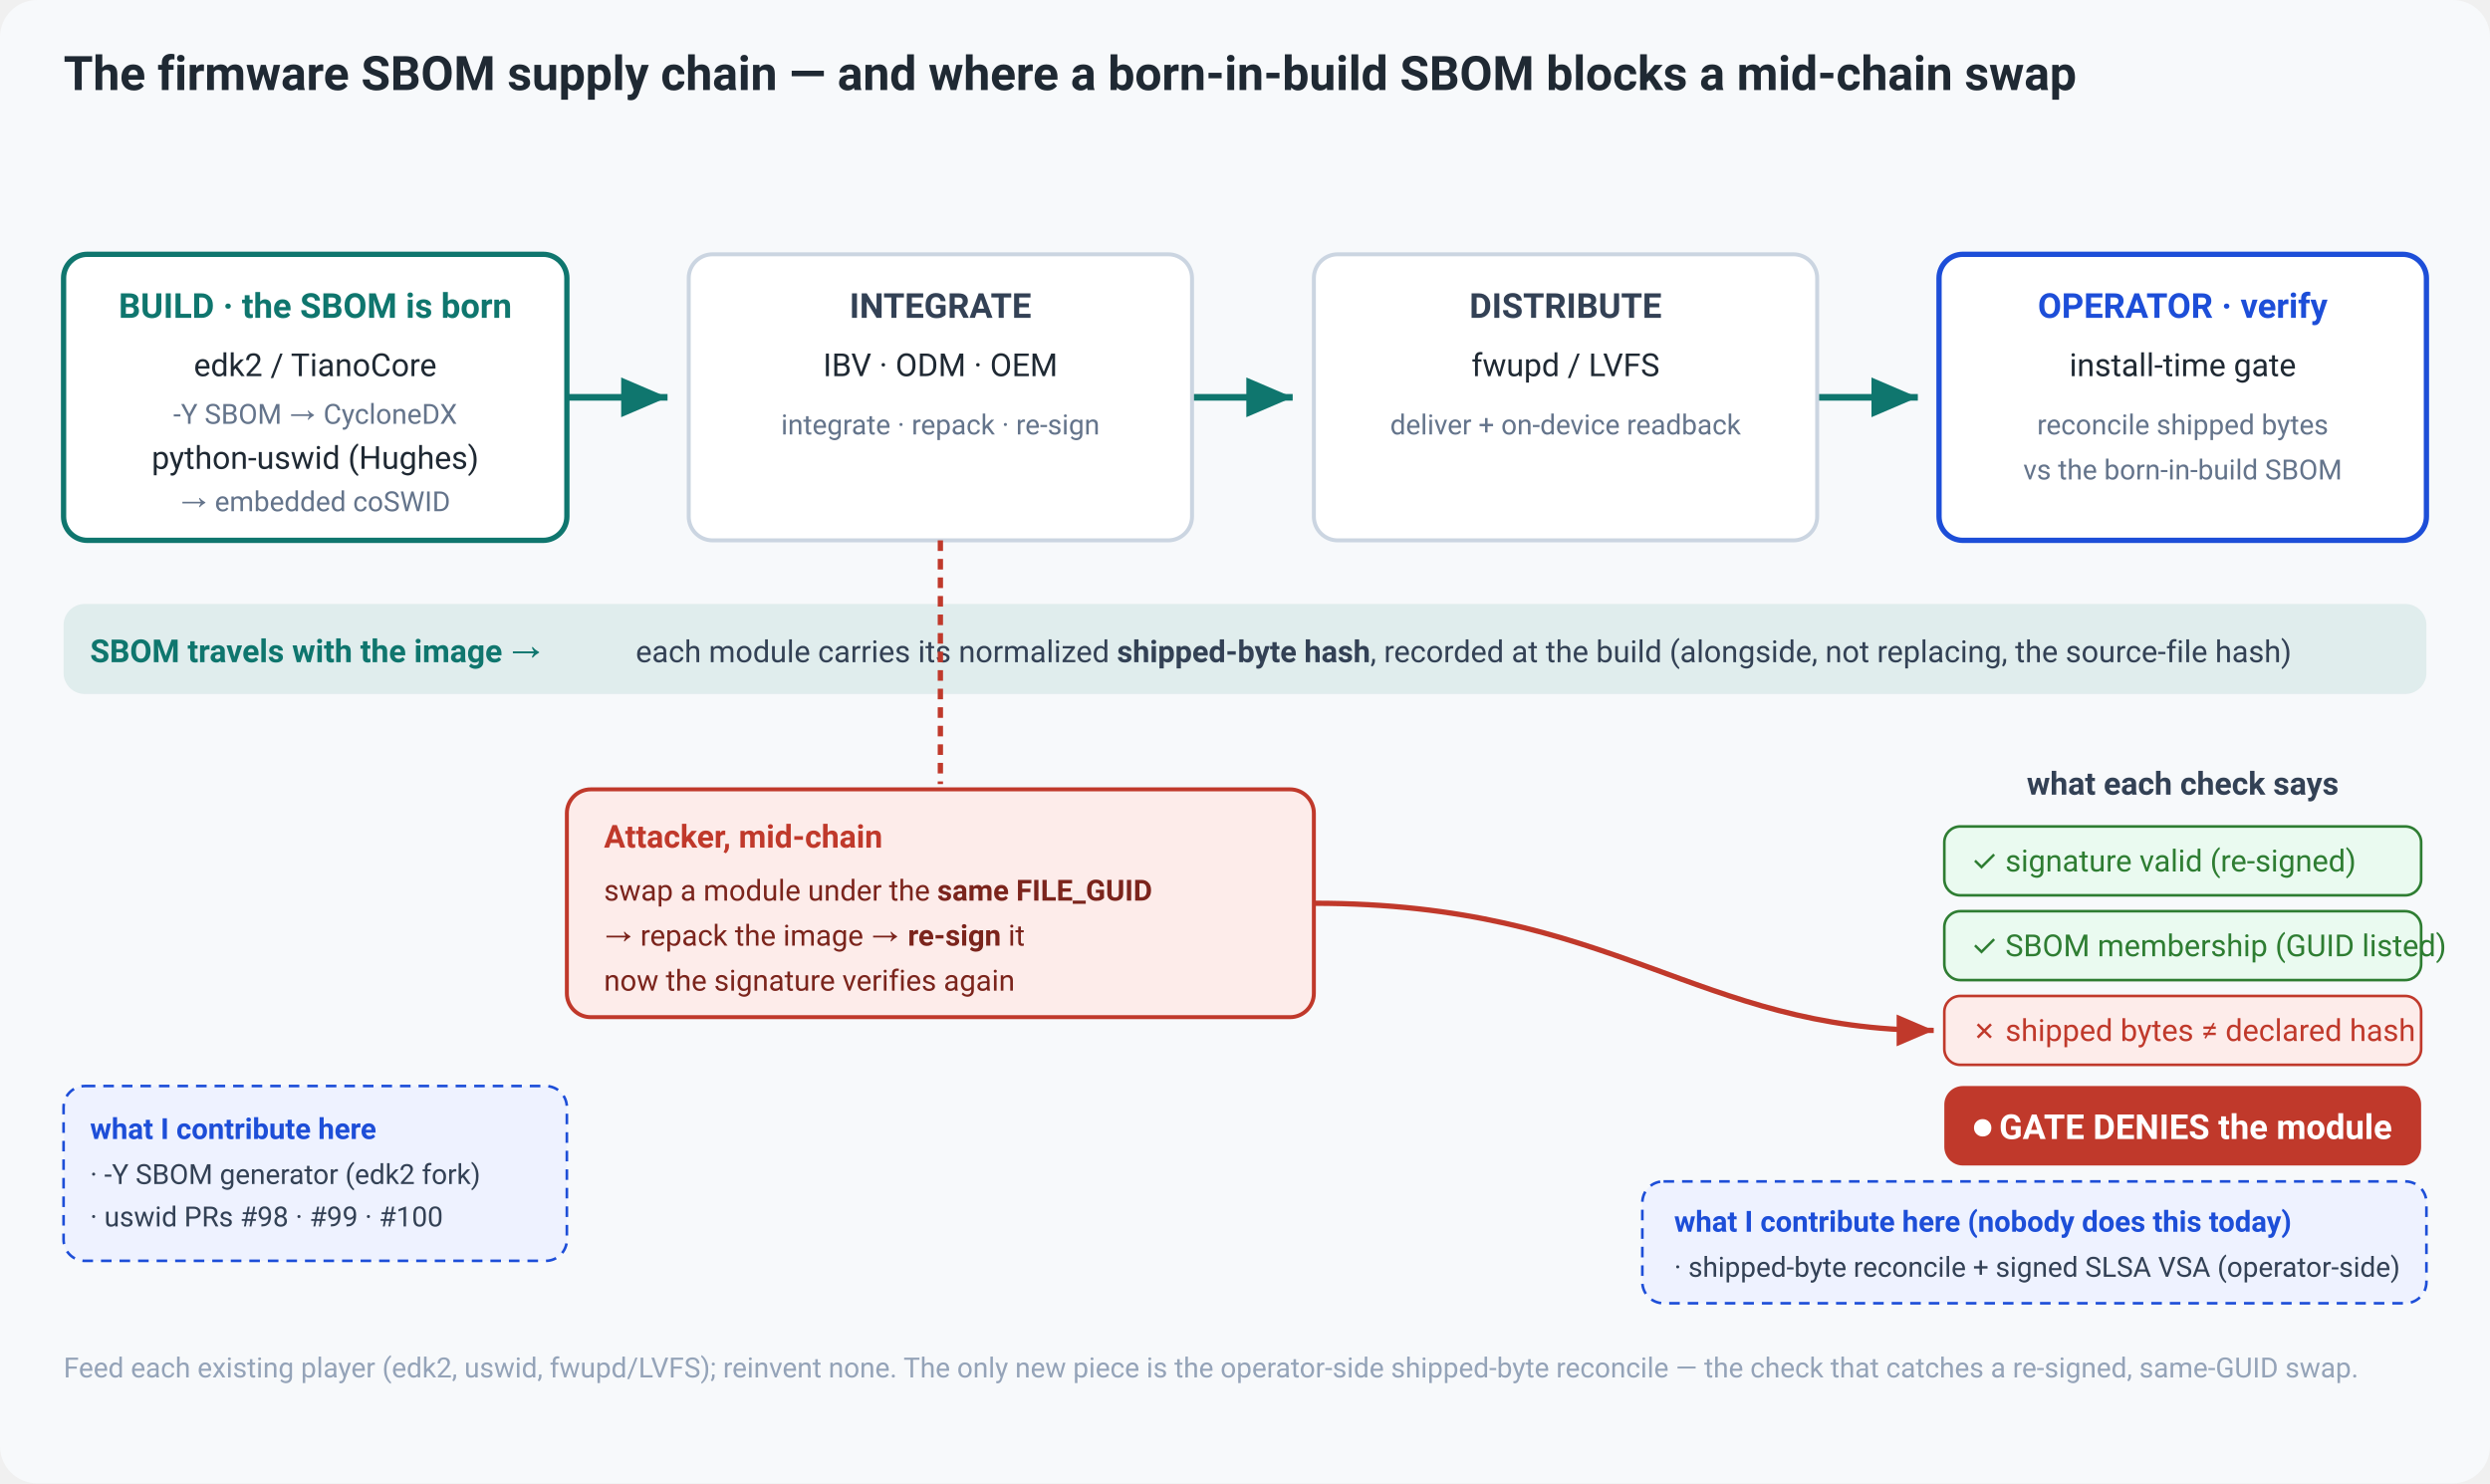
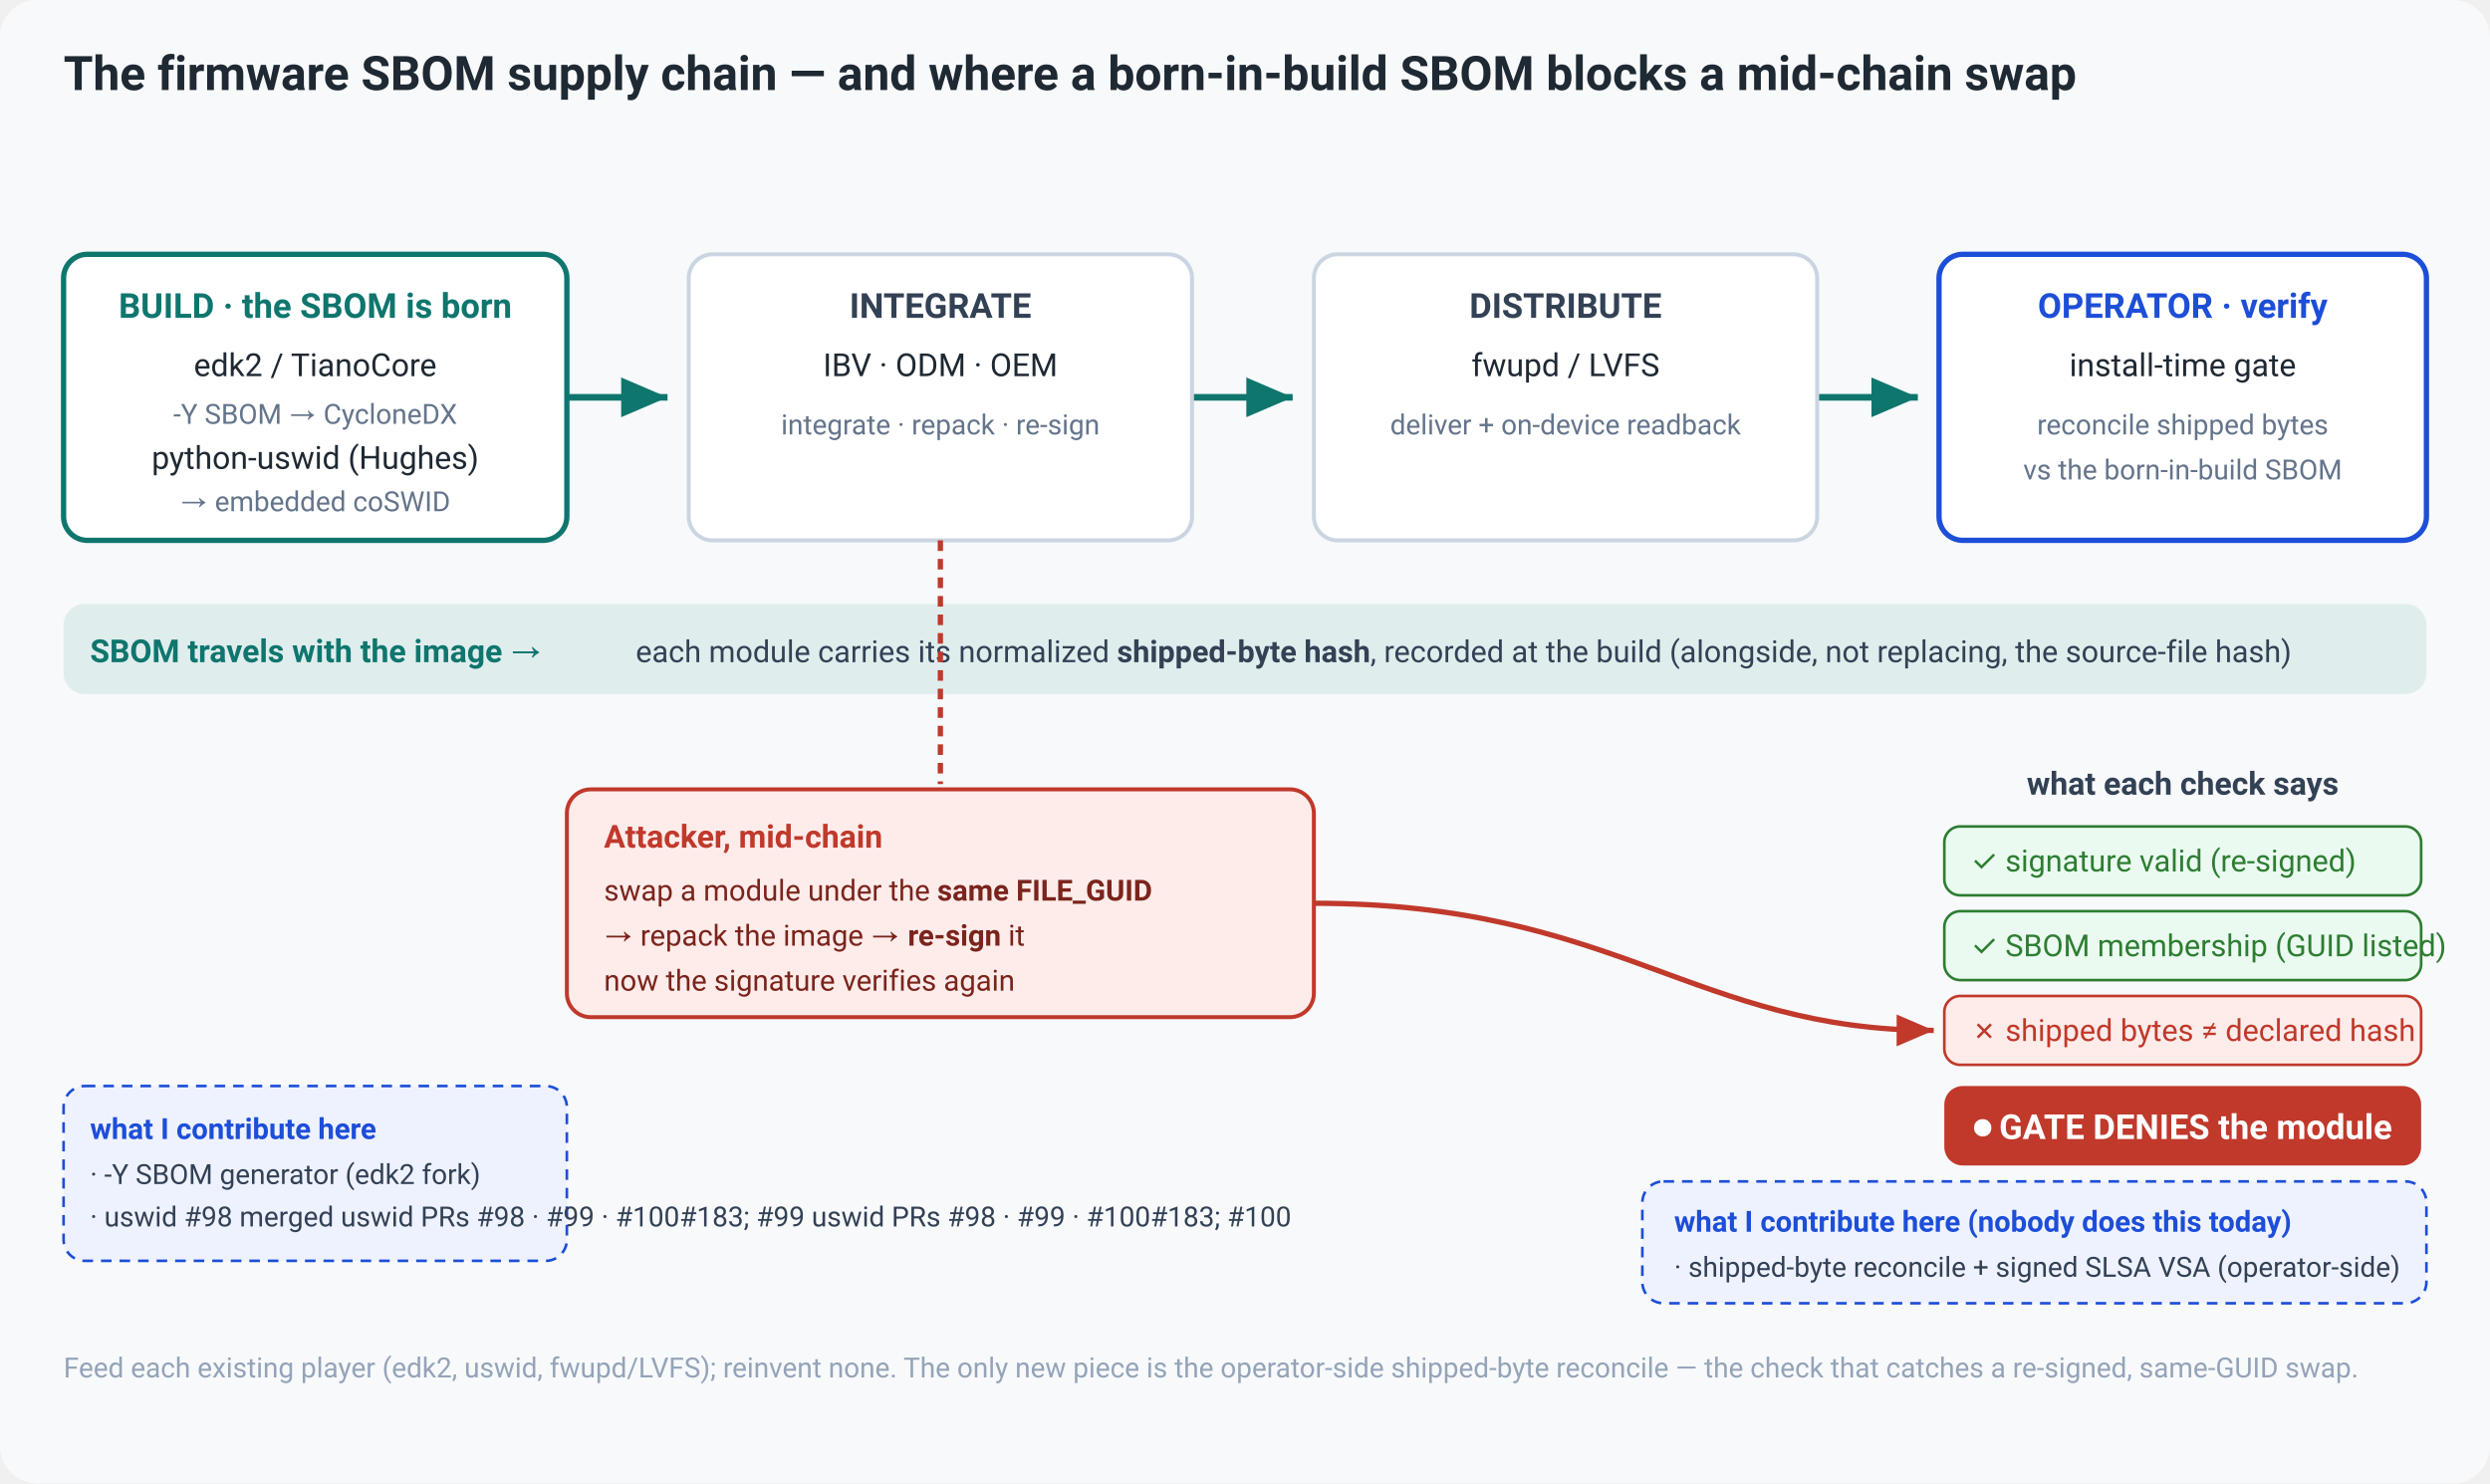
- <svg xmlns="http://www.w3.org/2000/svg" viewBox="0 0 940 560" font-family="-apple-system,Segoe UI,Roboto,Helvetica,Arial,sans-serif" role="img" aria-label="The firmware SBOM supply chain and its players. Left to right: the Build stage (edk2 -Y SBOM emits CycloneDX; python-uswid embeds it as coSWID) is where the SBOM is born, carrying a per-module shipped-byte hash. It flows through IBV/ODM/OEM integration, where an attacker can swap a module under the same FILE_GUID, repack, and RE-SIGN — so the signature still verifies and SBOM membership still lists the GUID. It flows through fwupd/LVFS distribution to the operator. At the operator, install-time verify shows signature OK and SBOM membership OK, but the shipped-byte reconcile against the born-in-build hash MISMATCHES, so the gate DENIES the swapped module. Author contributions are badged on the Build stage (the -Y SBOM fork PR and uswid PRs 98, 99, 100) and on the operator verify stage (the shipped-byte reconcile plus signed VSA, which nobody does today).">
+ <svg xmlns="http://www.w3.org/2000/svg" viewBox="0 0 940 560" font-family="-apple-system,Segoe UI,Roboto,Helvetica,Arial,sans-serif" role="img" aria-label="The firmware SBOM supply chain and its players. Left to right: the Build stage (edk2 -Y SBOM emits CycloneDX; python-uswid embeds it as coSWID) is where the SBOM is born, carrying a per-module shipped-byte hash. It flows through IBV/ODM/OEM integration, where an attacker can swap a module under the same FILE_GUID, repack, and RE-SIGN — so the signature still verifies and SBOM membership still lists the GUID. It flows through fwupd/LVFS distribution to the operator. At the operator, install-time verify shows signature OK and SBOM membership OK, but the shipped-byte reconcile against the born-in-build hash MISMATCHES, so the gate DENIES the swapped module. Author contributions are badged on the Build stage (the -Y SBOM fork PR and uswid #98 merged, #99, #100) and on the operator verify stage (the shipped-byte reconcile plus signed VSA, which nobody does today).">
  <rect x="0" y="0" width="940" height="560" rx="14" fill="#f7f9fb" />
  <text x="24" y="34" font-size="18" font-weight="700" fill="#1f2933">The firmware SBOM supply chain — and where a born-in-build SBOM blocks a mid-chain swap</text>
  <defs>
    <marker id="ar" markerWidth="10" markerHeight="10" refX="7" refY="3" orient="auto">
      <path d="M0,0 L7,3 L0,6 Z" fill="#0f766e" />
    </marker>
  </defs>
  <line x1="214" y1="150" x2="252" y2="150" stroke="#0f766e" stroke-width="2.5" marker-end="url(#ar)" />
  <line x1="450" y1="150" x2="488" y2="150" stroke="#0f766e" stroke-width="2.5" marker-end="url(#ar)" />
  <line x1="686" y1="150" x2="724" y2="150" stroke="#0f766e" stroke-width="2.5" marker-end="url(#ar)" />
  <rect x="24" y="96" width="190" height="108" rx="9" fill="#ffffff" stroke="#0f766e" stroke-width="2" />
  <text x="119" y="120" text-anchor="middle" font-size="13" font-weight="700" fill="#0f766e">BUILD · the SBOM is born</text>
  <text x="119" y="142" text-anchor="middle" font-size="12" fill="#1f2933">edk2 / TianoCore</text>
  <text x="119" y="160" text-anchor="middle" font-size="10.5" fill="#64748b">-Y SBOM → CycloneDX</text>
  <text x="119" y="177" text-anchor="middle" font-size="12" fill="#1f2933">python-uswid (Hughes)</text>
  <text x="119" y="193" text-anchor="middle" font-size="10.5" fill="#64748b">→ embedded coSWID</text>
  <rect x="260" y="96" width="190" height="108" rx="9" fill="#ffffff" stroke="#cbd5e1" stroke-width="1.5" />
  <text x="355" y="120" text-anchor="middle" font-size="13" font-weight="700" fill="#334155">INTEGRATE</text>
  <text x="355" y="142" text-anchor="middle" font-size="12" fill="#1f2933">IBV · ODM · OEM</text>
  <text x="355" y="164" text-anchor="middle" font-size="10.5" fill="#64748b">integrate · repack · re-sign</text>
  <rect x="496" y="96" width="190" height="108" rx="9" fill="#ffffff" stroke="#cbd5e1" stroke-width="1.5" />
  <text x="591" y="120" text-anchor="middle" font-size="13" font-weight="700" fill="#334155">DISTRIBUTE</text>
  <text x="591" y="142" text-anchor="middle" font-size="12" fill="#1f2933">fwupd / LVFS</text>
  <text x="591" y="164" text-anchor="middle" font-size="10.5" fill="#64748b">deliver + on-device readback</text>
  <rect x="732" y="96" width="184" height="108" rx="9" fill="#ffffff" stroke="#1d4ed8" stroke-width="2" />
  <text x="824" y="120" text-anchor="middle" font-size="13" font-weight="700" fill="#1d4ed8">OPERATOR · verify</text>
  <text x="824" y="142" text-anchor="middle" font-size="12" fill="#1f2933">install-time gate</text>
  <text x="824" y="164" text-anchor="middle" font-size="10.5" fill="#64748b">reconcile shipped bytes</text>
  <text x="824" y="181" text-anchor="middle" font-size="10.5" fill="#64748b">vs the born-in-build SBOM</text>
  <rect x="24" y="228" width="892" height="34" rx="8" fill="#0f766e" opacity="0.10" />
  <text x="34" y="250" font-size="12" font-weight="600" fill="#0f766e">SBOM travels with the image →</text>
  <text x="240" y="250" font-size="11.5" fill="#334155">each module carries its normalized <tspan font-weight="700">shipped-byte hash</tspan>, recorded at the build (alongside, not replacing, the source-file hash)</text>
  <path d="M355 204 L355 296" stroke="#c0392b" stroke-width="2" stroke-dasharray="4 3" />
  <rect x="214" y="298" width="282" height="86" rx="9" fill="#fdecea" stroke="#c0392b" stroke-width="1.5" />
  <text x="228" y="320" font-size="12" font-weight="700" fill="#c0392b">Attacker, mid-chain</text>
  <text x="228" y="340" font-size="11" fill="#7b241c">swap a module under the <tspan font-weight="700">same FILE_GUID</tspan>
  </text>
  <text x="228" y="357" font-size="11" fill="#7b241c">→ repack the image → <tspan font-weight="700">re-sign</tspan> it</text>
  <text x="228" y="374" font-size="11" fill="#7b241c">now the signature verifies again</text>
  <text x="824" y="300" text-anchor="middle" font-size="12" font-weight="700" fill="#334155">what each check says</text>
  <rect x="734" y="312" width="180" height="26" rx="6" fill="#eafaf0" stroke="#2e7d32" />
  <text x="744" y="329" font-size="11.5" fill="#2e7d32">✓ signature valid (re-signed)</text>
  <rect x="734" y="344" width="180" height="26" rx="6" fill="#eafaf0" stroke="#2e7d32" />
  <text x="744" y="361" font-size="11.5" fill="#2e7d32">✓ SBOM membership (GUID listed)</text>
  <rect x="734" y="376" width="180" height="26" rx="6" fill="#fdecea" stroke="#c0392b" />
  <text x="744" y="393" font-size="11.5" fill="#c0392b">✗ shipped bytes ≠ declared hash</text>
  <path d="M496 341 C 610 341, 640 389, 730 389" stroke="#c0392b" stroke-width="2" fill="none" marker-end="url(#ar2)" />
  <defs>
    <marker id="ar2" markerWidth="10" markerHeight="10" refX="7" refY="3" orient="auto">
      <path d="M0,0 L7,3 L0,6 Z" fill="#c0392b" />
    </marker>
  </defs>
  <rect x="734" y="410" width="180" height="30" rx="7" fill="#c0392b" />
  <text x="824" y="430" text-anchor="middle" font-size="13" font-weight="700" fill="#ffffff">⏺ GATE DENIES the module</text>
  <rect x="24" y="410" width="190" height="66" rx="8" fill="#eef2ff" stroke="#1d4ed8" stroke-dasharray="4 3" />
  <text x="34" y="430" font-size="11" font-weight="700" fill="#1d4ed8">what I contribute here</text>
  <text x="34" y="447" font-size="10.5" fill="#334155">· -Y SBOM generator (edk2 fork)</text>
-   <text x="34" y="463" font-size="10.5" fill="#334155">· uswid PRs #98 · #99 · #100</text>
+   <text x="34" y="463" font-size="10.5" fill="#334155">· uswid #98 merged uswid PRs #98 · #99 · #100#183; #99 uswid PRs #98 · #99 · #100#183; #100</text>
  <rect x="620" y="446" width="296" height="46" rx="8" fill="#eef2ff" stroke="#1d4ed8" stroke-dasharray="4 3" />
  <text x="632" y="465" font-size="11" font-weight="700" fill="#1d4ed8">what I contribute here (nobody does this today)</text>
  <text x="632" y="482" font-size="10.5" fill="#334155">· shipped-byte reconcile + signed SLSA VSA (operator-side)</text>
  <text x="24" y="520" font-size="10.5" fill="#94a3b8">Feed each existing player (edk2, uswid, fwupd/LVFS); reinvent none. The only new piece is the operator-side shipped-byte reconcile — the check that catches a re-signed, same-GUID swap.</text>
</svg>
